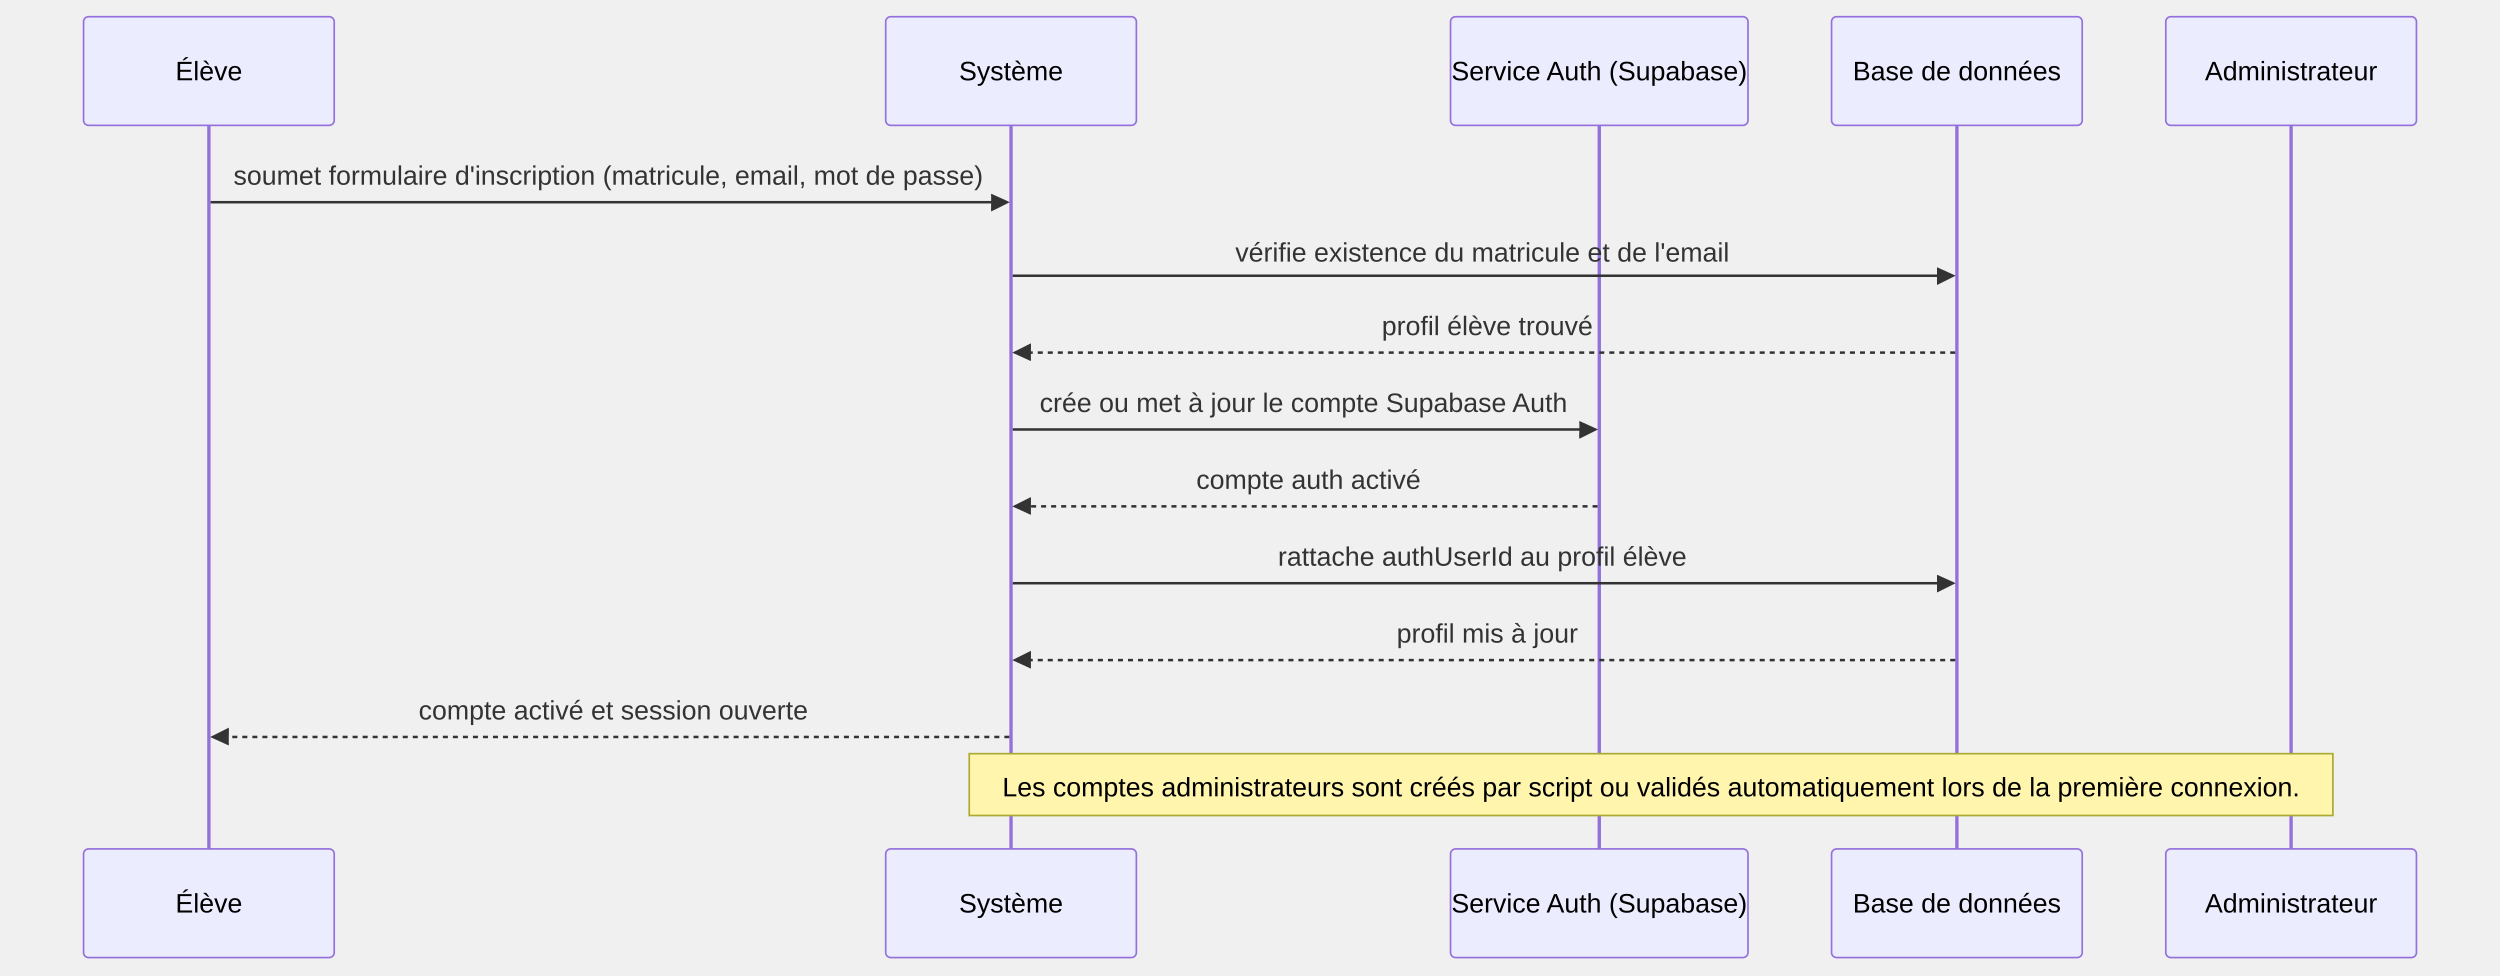
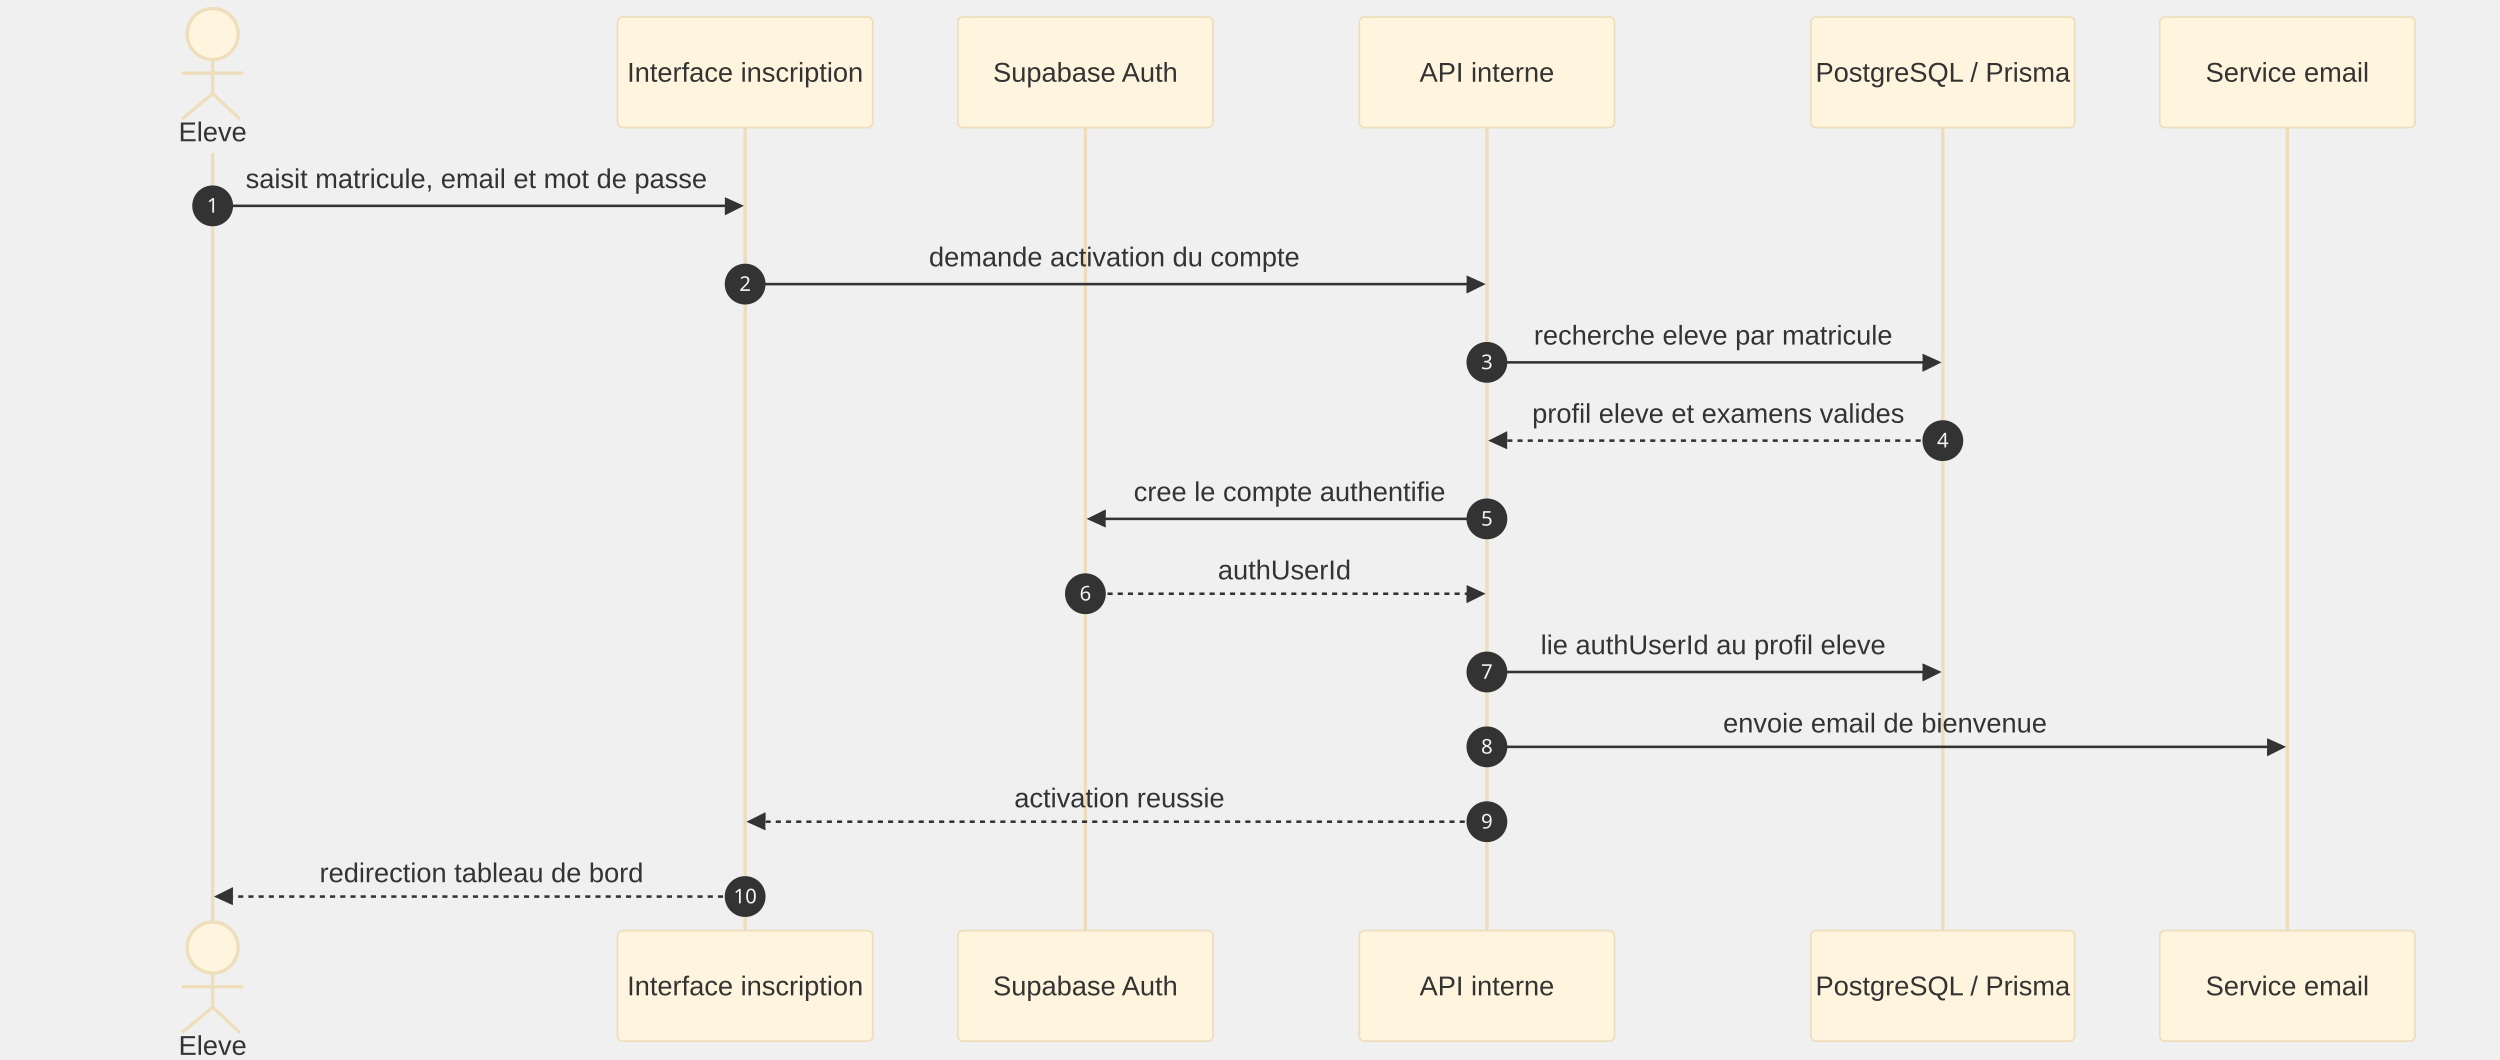
- <svg xmlns="http://www.w3.org/2000/svg" id="my-svg" width="100%" style="max-width: 1496px; background-color: white;" viewBox="-50 -10 1496 584" role="graphics-document document" aria-roledescription="sequence">
+ <svg xmlns="http://www.w3.org/2000/svg" id="my-svg" width="100%" style="max-width: 1469.5px; background-color: white;" viewBox="-50 -10 1469.5 623" role="graphics-document document" aria-roledescription="sequence">
  <g>
-     <rect x="1246" y="498" fill="#eaeaea" stroke="#666" width="150" height="65" name="Admin" rx="3" ry="3" class="actor actor-bottom" />
-     <text x="1321" y="530.5" dominant-baseline="central" alignment-baseline="central" class="actor actor-box" style="text-anchor: middle; font-size: 16px; font-weight: 400;">
-       <tspan x="1321" dy="0">Administrateur</tspan>
+     <rect x="1219.5" y="537" fill="#eaeaea" stroke="#666" width="150" height="65" name="Mail" rx="3" ry="3" class="actor actor-bottom" />
+     <text x="1294.5" y="569.5" dominant-baseline="central" alignment-baseline="central" class="actor actor-box" style="text-anchor: middle; font-size: 16px; font-weight: 400;">
+       <tspan x="1294.5" dy="0">Service email</tspan>
    </text>
  </g>
  <g>
-     <rect x="1046" y="498" fill="#eaeaea" stroke="#666" width="150" height="65" name="BDD" rx="3" ry="3" class="actor actor-bottom" />
-     <text x="1121" y="530.5" dominant-baseline="central" alignment-baseline="central" class="actor actor-box" style="text-anchor: middle; font-size: 16px; font-weight: 400;">
-       <tspan x="1121" dy="0">Base de données</tspan>
+     <rect x="1014.5" y="537" fill="#eaeaea" stroke="#666" width="155" height="65" name="DB" rx="3" ry="3" class="actor actor-bottom" />
+     <text x="1092" y="569.5" dominant-baseline="central" alignment-baseline="central" class="actor actor-box" style="text-anchor: middle; font-size: 16px; font-weight: 400;">
+       <tspan x="1092" dy="0">PostgreSQL / Prisma</tspan>
    </text>
  </g>
  <g>
-     <rect x="818" y="498" fill="#eaeaea" stroke="#666" width="178" height="65" name="Auth" rx="3" ry="3" class="actor actor-bottom" />
-     <text x="907" y="530.5" dominant-baseline="central" alignment-baseline="central" class="actor actor-box" style="text-anchor: middle; font-size: 16px; font-weight: 400;">
-       <tspan x="907" dy="0">Service Auth (Supabase)</tspan>
+     <rect x="749" y="537" fill="#eaeaea" stroke="#666" width="150" height="65" name="API" rx="3" ry="3" class="actor actor-bottom" />
+     <text x="824" y="569.5" dominant-baseline="central" alignment-baseline="central" class="actor actor-box" style="text-anchor: middle; font-size: 16px; font-weight: 400;">
+       <tspan x="824" dy="0">API interne</tspan>
    </text>
  </g>
  <g>
-     <rect x="480" y="498" fill="#eaeaea" stroke="#666" width="150" height="65" name="Systeme" rx="3" ry="3" class="actor actor-bottom" />
-     <text x="555" y="530.5" dominant-baseline="central" alignment-baseline="central" class="actor actor-box" style="text-anchor: middle; font-size: 16px; font-weight: 400;">
-       <tspan x="555" dy="0">Système</tspan>
+     <rect x="513" y="537" fill="#eaeaea" stroke="#666" width="150" height="65" name="Auth" rx="3" ry="3" class="actor actor-bottom" />
+     <text x="588" y="569.5" dominant-baseline="central" alignment-baseline="central" class="actor actor-box" style="text-anchor: middle; font-size: 16px; font-weight: 400;">
+       <tspan x="588" dy="0">Supabase Auth</tspan>
    </text>
  </g>
  <g>
-     <rect x="0" y="498" fill="#eaeaea" stroke="#666" width="150" height="65" name="Eleve" rx="3" ry="3" class="actor actor-bottom" />
-     <text x="75" y="530.5" dominant-baseline="central" alignment-baseline="central" class="actor actor-box" style="text-anchor: middle; font-size: 16px; font-weight: 400;">
-       <tspan x="75" dy="0">Élève</tspan>
+     <rect x="313" y="537" fill="#eaeaea" stroke="#666" width="150" height="65" name="UI" rx="3" ry="3" class="actor actor-bottom" />
+     <text x="388" y="569.5" dominant-baseline="central" alignment-baseline="central" class="actor actor-box" style="text-anchor: middle; font-size: 16px; font-weight: 400;">
+       <tspan x="388" dy="0">Interface inscription</tspan>
    </text>
  </g>
+   <g />
  <g>
-     <line id="actor4" x1="1321" y1="65" x2="1321" y2="498" class="actor-line 200" stroke-width="0.5px" stroke="#999" name="Admin" data-et="life-line" data-id="Admin" />
-     <g id="root-4" data-et="participant" data-type="participant" data-id="Admin">
-       <rect x="1246" y="0" fill="#eaeaea" stroke="#666" width="150" height="65" name="Admin" rx="3" ry="3" class="actor actor-top" />
-       <text x="1321" y="32.5" dominant-baseline="central" alignment-baseline="central" class="actor actor-box" style="text-anchor: middle; font-size: 16px; font-weight: 400;">
-         <tspan x="1321" dy="0">Administrateur</tspan>
+     <line id="actor5" x1="1294.5" y1="65" x2="1294.5" y2="537" class="actor-line 200" stroke-width="0.5px" stroke="#999" name="Mail" data-et="life-line" data-id="Mail" />
+     <g id="root-5" data-et="participant" data-type="participant" data-id="Mail">
+       <rect x="1219.5" y="0" fill="#eaeaea" stroke="#666" width="150" height="65" name="Mail" rx="3" ry="3" class="actor actor-top" />
+       <text x="1294.5" y="32.5" dominant-baseline="central" alignment-baseline="central" class="actor actor-box" style="text-anchor: middle; font-size: 16px; font-weight: 400;">
+         <tspan x="1294.5" dy="0">Service email</tspan>
      </text>
    </g>
  </g>
  <g>
-     <line id="actor3" x1="1121" y1="65" x2="1121" y2="498" class="actor-line 200" stroke-width="0.5px" stroke="#999" name="BDD" data-et="life-line" data-id="BDD" />
-     <g id="root-3" data-et="participant" data-type="participant" data-id="BDD">
-       <rect x="1046" y="0" fill="#eaeaea" stroke="#666" width="150" height="65" name="BDD" rx="3" ry="3" class="actor actor-top" />
-       <text x="1121" y="32.5" dominant-baseline="central" alignment-baseline="central" class="actor actor-box" style="text-anchor: middle; font-size: 16px; font-weight: 400;">
-         <tspan x="1121" dy="0">Base de données</tspan>
+     <line id="actor4" x1="1092" y1="65" x2="1092" y2="537" class="actor-line 200" stroke-width="0.5px" stroke="#999" name="DB" data-et="life-line" data-id="DB" />
+     <g id="root-4" data-et="participant" data-type="participant" data-id="DB">
+       <rect x="1014.5" y="0" fill="#eaeaea" stroke="#666" width="155" height="65" name="DB" rx="3" ry="3" class="actor actor-top" />
+       <text x="1092" y="32.5" dominant-baseline="central" alignment-baseline="central" class="actor actor-box" style="text-anchor: middle; font-size: 16px; font-weight: 400;">
+         <tspan x="1092" dy="0">PostgreSQL / Prisma</tspan>
      </text>
    </g>
  </g>
  <g>
-     <line id="actor2" x1="907" y1="65" x2="907" y2="498" class="actor-line 200" stroke-width="0.5px" stroke="#999" name="Auth" data-et="life-line" data-id="Auth" />
-     <g id="root-2" data-et="participant" data-type="participant" data-id="Auth">
-       <rect x="818" y="0" fill="#eaeaea" stroke="#666" width="178" height="65" name="Auth" rx="3" ry="3" class="actor actor-top" />
-       <text x="907" y="32.5" dominant-baseline="central" alignment-baseline="central" class="actor actor-box" style="text-anchor: middle; font-size: 16px; font-weight: 400;">
-         <tspan x="907" dy="0">Service Auth (Supabase)</tspan>
+     <line id="actor3" x1="824" y1="65" x2="824" y2="537" class="actor-line 200" stroke-width="0.5px" stroke="#999" name="API" data-et="life-line" data-id="API" />
+     <g id="root-3" data-et="participant" data-type="participant" data-id="API">
+       <rect x="749" y="0" fill="#eaeaea" stroke="#666" width="150" height="65" name="API" rx="3" ry="3" class="actor actor-top" />
+       <text x="824" y="32.5" dominant-baseline="central" alignment-baseline="central" class="actor actor-box" style="text-anchor: middle; font-size: 16px; font-weight: 400;">
+         <tspan x="824" dy="0">API interne</tspan>
      </text>
    </g>
  </g>
  <g>
-     <line id="actor1" x1="555" y1="65" x2="555" y2="498" class="actor-line 200" stroke-width="0.5px" stroke="#999" name="Systeme" data-et="life-line" data-id="Systeme" />
-     <g id="root-1" data-et="participant" data-type="participant" data-id="Systeme">
-       <rect x="480" y="0" fill="#eaeaea" stroke="#666" width="150" height="65" name="Systeme" rx="3" ry="3" class="actor actor-top" />
-       <text x="555" y="32.5" dominant-baseline="central" alignment-baseline="central" class="actor actor-box" style="text-anchor: middle; font-size: 16px; font-weight: 400;">
-         <tspan x="555" dy="0">Système</tspan>
+     <line id="actor2" x1="588" y1="65" x2="588" y2="537" class="actor-line 200" stroke-width="0.5px" stroke="#999" name="Auth" data-et="life-line" data-id="Auth" />
+     <g id="root-2" data-et="participant" data-type="participant" data-id="Auth">
+       <rect x="513" y="0" fill="#eaeaea" stroke="#666" width="150" height="65" name="Auth" rx="3" ry="3" class="actor actor-top" />
+       <text x="588" y="32.5" dominant-baseline="central" alignment-baseline="central" class="actor actor-box" style="text-anchor: middle; font-size: 16px; font-weight: 400;">
+         <tspan x="588" dy="0">Supabase Auth</tspan>
      </text>
    </g>
  </g>
  <g>
-     <line id="actor0" x1="75" y1="65" x2="75" y2="498" class="actor-line 200" stroke-width="0.5px" stroke="#999" name="Eleve" data-et="life-line" data-id="Eleve" />
-     <g id="root-0" data-et="participant" data-type="participant" data-id="Eleve">
-       <rect x="0" y="0" fill="#eaeaea" stroke="#666" width="150" height="65" name="Eleve" rx="3" ry="3" class="actor actor-top" />
-       <text x="75" y="32.5" dominant-baseline="central" alignment-baseline="central" class="actor actor-box" style="text-anchor: middle; font-size: 16px; font-weight: 400;">
-         <tspan x="75" dy="0">Élève</tspan>
+     <line id="actor1" x1="388" y1="65" x2="388" y2="537" class="actor-line 200" stroke-width="0.5px" stroke="#999" name="UI" data-et="life-line" data-id="UI" />
+     <g id="root-1" data-et="participant" data-type="participant" data-id="UI">
+       <rect x="313" y="0" fill="#eaeaea" stroke="#666" width="150" height="65" name="UI" rx="3" ry="3" class="actor actor-top" />
+       <text x="388" y="32.5" dominant-baseline="central" alignment-baseline="central" class="actor actor-box" style="text-anchor: middle; font-size: 16px; font-weight: 400;">
+         <tspan x="388" dy="0">Interface inscription</tspan>
      </text>
    </g>
  </g>
-   <style>#my-svg{font-family:"trebuchet ms",verdana,arial,sans-serif;font-size:16px;fill:#333;}@keyframes edge-animation-frame{from{stroke-dashoffset:0;}}@keyframes dash{to{stroke-dashoffset:0;}}#my-svg .edge-animation-slow{stroke-dasharray:9,5!important;stroke-dashoffset:900;animation:dash 50s linear infinite;stroke-linecap:round;}#my-svg .edge-animation-fast{stroke-dasharray:9,5!important;stroke-dashoffset:900;animation:dash 20s linear infinite;stroke-linecap:round;}#my-svg .error-icon{fill:#552222;}#my-svg .error-text{fill:#552222;stroke:#552222;}#my-svg .edge-thickness-normal{stroke-width:1px;}#my-svg .edge-thickness-thick{stroke-width:3.5px;}#my-svg .edge-pattern-solid{stroke-dasharray:0;}#my-svg .edge-thickness-invisible{stroke-width:0;fill:none;}#my-svg .edge-pattern-dashed{stroke-dasharray:3;}#my-svg .edge-pattern-dotted{stroke-dasharray:2;}#my-svg .marker{fill:#333333;stroke:#333333;}#my-svg .marker.cross{stroke:#333333;}#my-svg svg{font-family:"trebuchet ms",verdana,arial,sans-serif;font-size:16px;}#my-svg p{margin:0;}#my-svg .actor{stroke:#9370DB;fill:#ECECFF;stroke-width:1;}#my-svg rect.actor.outer-path[data-look="neo"]{filter:drop-shadow(1px 2px 2px rgba(185, 185, 185, 1));}#my-svg rect.note[data-look="neo"]{stroke:#aaaa33;fill:#fff5ad;filter:drop-shadow(1px 2px 2px rgba(185, 185, 185, 1));}#my-svg text.actor&gt;tspan{fill:black;stroke:none;}#my-svg .actor-line{stroke:#9370DB;}#my-svg .innerArc{stroke-width:1.5;stroke-dasharray:none;}#my-svg .messageLine0{stroke-width:1.5;stroke-dasharray:none;stroke:#333;}#my-svg .messageLine1{stroke-width:1.5;stroke-dasharray:2,2;stroke:#333;}#my-svg [id$="-arrowhead"] path{fill:#333;stroke:#333;}#my-svg .sequenceNumber{fill:white;}#my-svg [id$="-sequencenumber"]{fill:#333;}#my-svg [id$="-crosshead"] path{fill:#333;stroke:#333;}#my-svg .messageText{fill:#333;stroke:none;}#my-svg .labelBox{stroke:#9370DB;fill:#ECECFF;filter:none;}#my-svg .labelText,#my-svg .labelText&gt;tspan{fill:black;stroke:none;}#my-svg .loopText,#my-svg .loopText&gt;tspan{fill:black;stroke:none;}#my-svg .sectionTitle,#my-svg .sectionTitle&gt;tspan{fill:black;stroke:none;}#my-svg .loopLine{stroke-width:2px;stroke-dasharray:2,2;stroke:#9370DB;fill:#9370DB;}#my-svg .note{stroke:#aaaa33;fill:#fff5ad;}#my-svg .noteText,#my-svg .noteText&gt;tspan{fill:black;stroke:none;font-weight:normal;}#my-svg .activation0{fill:#f4f4f4;stroke:#666;}#my-svg .activation1{fill:#f4f4f4;stroke:#666;}#my-svg .activation2{fill:#f4f4f4;stroke:#666;}#my-svg .actorPopupMenu{position:absolute;}#my-svg .actorPopupMenuPanel{position:absolute;fill:#ECECFF;box-shadow:0px 8px 16px 0px rgba(0,0,0,0.2);filter:drop-shadow(3px 5px 2px rgb(0 0 0 / 0.4));}#my-svg .actor-man circle,#my-svg line{fill:#ECECFF;stroke-width:2px;}#my-svg g rect.rect{filter:drop-shadow(1px 2px 2px rgba(185, 185, 185, 1));stroke:#9370DB;}#my-svg .node .neo-node{stroke:#9370DB;}#my-svg [data-look="neo"].node rect,#my-svg [data-look="neo"].cluster rect,#my-svg [data-look="neo"].node polygon{stroke:#9370DB;filter:drop-shadow(1px 2px 2px rgba(185, 185, 185, 1));}#my-svg [data-look="neo"].node path{stroke:#9370DB;stroke-width:1px;}#my-svg [data-look="neo"].node .outer-path{filter:drop-shadow(1px 2px 2px rgba(185, 185, 185, 1));}#my-svg [data-look="neo"].node .neo-line path{stroke:#9370DB;filter:none;}#my-svg [data-look="neo"].node circle{stroke:#9370DB;filter:drop-shadow(1px 2px 2px rgba(185, 185, 185, 1));}#my-svg [data-look="neo"].node circle .state-start{fill:#000000;}#my-svg [data-look="neo"].icon-shape .icon{fill:#9370DB;filter:drop-shadow(1px 2px 2px rgba(185, 185, 185, 1));}#my-svg [data-look="neo"].icon-shape .icon-neo path{stroke:#9370DB;filter:drop-shadow(1px 2px 2px rgba(185, 185, 185, 1));}#my-svg :root{--mermaid-font-family:"trebuchet ms",verdana,arial,sans-serif;}</style>
+   <g>
+     <line id="actor0" x1="75" y1="80" x2="75" y2="537" class="actor-line 200" stroke-width="0.5px" stroke="#999" name="Eleve" data-et="life-line" data-id="Eleve" />
+   </g>
+   <style>#my-svg{font-family:Arial;font-size:20px;fill:#333;}@keyframes edge-animation-frame{from{stroke-dashoffset:0;}}@keyframes dash{to{stroke-dashoffset:0;}}#my-svg .edge-animation-slow{stroke-dasharray:9,5!important;stroke-dashoffset:900;animation:dash 50s linear infinite;stroke-linecap:round;}#my-svg .edge-animation-fast{stroke-dasharray:9,5!important;stroke-dashoffset:900;animation:dash 20s linear infinite;stroke-linecap:round;}#my-svg .error-icon{fill:hsl(220.588, 100%, 98.333%);}#my-svg .error-text{fill:rgb(8.5, 5.75, 0);stroke:rgb(8.5, 5.75, 0);}#my-svg .edge-thickness-normal{stroke-width:1px;}#my-svg .edge-thickness-thick{stroke-width:3.5px;}#my-svg .edge-pattern-solid{stroke-dasharray:0;}#my-svg .edge-thickness-invisible{stroke-width:0;fill:none;}#my-svg .edge-pattern-dashed{stroke-dasharray:3;}#my-svg .edge-pattern-dotted{stroke-dasharray:2;}#my-svg .marker{fill:#0b0b0b;stroke:#0b0b0b;}#my-svg .marker.cross{stroke:#0b0b0b;}#my-svg svg{font-family:Arial;font-size:20px;}#my-svg p{margin:0;}#my-svg .actor{stroke:hsl(40.588, 60%, 83.333%);fill:#fff4dd;stroke-width:1;}#my-svg rect.actor.outer-path[data-look="neo"]{filter:drop-shadow( 1px 2px 2px rgba(185,185,185,1));}#my-svg rect.note[data-look="neo"]{stroke:hsl(52.683, 60%, 73.922%);fill:#fff5ad;filter:drop-shadow( 1px 2px 2px rgba(185,185,185,1));}#my-svg text.actor&gt;tspan{fill:#333;stroke:none;}#my-svg .actor-line{stroke:hsl(40.588, 60%, 83.333%);}#my-svg .innerArc{stroke-width:1.5;stroke-dasharray:none;}#my-svg .messageLine0{stroke-width:1.5;stroke-dasharray:none;stroke:#333;}#my-svg .messageLine1{stroke-width:1.5;stroke-dasharray:2,2;stroke:#333;}#my-svg [id$="-arrowhead"] path{fill:#333;stroke:#333;}#my-svg .sequenceNumber{fill:#f4f4f4;}#my-svg [id$="-sequencenumber"]{fill:#333;}#my-svg [id$="-crosshead"] path{fill:#333;stroke:#333;}#my-svg .messageText{fill:#333;stroke:none;}#my-svg .labelBox{stroke:hsl(40.588, 60%, 83.333%);fill:#fff4dd;filter:none;}#my-svg .labelText,#my-svg .labelText&gt;tspan{fill:#333;stroke:none;}#my-svg .loopText,#my-svg .loopText&gt;tspan{fill:#333;stroke:none;}#my-svg .sectionTitle,#my-svg .sectionTitle&gt;tspan{fill:#333;stroke:none;}#my-svg .loopLine{stroke-width:2px;stroke-dasharray:2,2;stroke:hsl(40.588, 60%, 83.333%);fill:hsl(40.588, 60%, 83.333%);}#my-svg .note{stroke:hsl(52.683, 60%, 73.922%);fill:#fff5ad;}#my-svg .noteText,#my-svg .noteText&gt;tspan{fill:#333;stroke:none;font-weight:normal;}#my-svg .activation0{fill:hsl(-79.412, 100%, 93.333%);stroke:hsl(-79.412, 100%, 83.333%);}#my-svg .activation1{fill:hsl(-79.412, 100%, 93.333%);stroke:hsl(-79.412, 100%, 83.333%);}#my-svg .activation2{fill:hsl(-79.412, 100%, 93.333%);stroke:hsl(-79.412, 100%, 83.333%);}#my-svg .actorPopupMenu{position:absolute;}#my-svg .actorPopupMenuPanel{position:absolute;fill:#fff4dd;box-shadow:0px 8px 16px 0px rgba(0,0,0,0.2);filter:drop-shadow(3px 5px 2px rgb(0 0 0 / 0.4));}#my-svg .actor-man circle,#my-svg line{fill:#fff4dd;stroke-width:2px;}#my-svg g rect.rect{filter:drop-shadow( 1px 2px 2px rgba(185,185,185,1));stroke:hsl(40.588, 60%, 83.333%);}#my-svg .node .neo-node{stroke:hsl(40.588, 60%, 83.333%);}#my-svg [data-look="neo"].node rect,#my-svg [data-look="neo"].cluster rect,#my-svg [data-look="neo"].node polygon{stroke:url(#my-svg-gradient);filter:drop-shadow( 1px 2px 2px rgba(185,185,185,1));}#my-svg [data-look="neo"].node path{stroke:url(#my-svg-gradient);stroke-width:1px;}#my-svg [data-look="neo"].node .outer-path{filter:drop-shadow( 1px 2px 2px rgba(185,185,185,1));}#my-svg [data-look="neo"].node .neo-line path{stroke:hsl(40.588, 60%, 83.333%);filter:none;}#my-svg [data-look="neo"].node circle{stroke:url(#my-svg-gradient);filter:drop-shadow( 1px 2px 2px rgba(185,185,185,1));}#my-svg [data-look="neo"].node circle .state-start{fill:#000000;}#my-svg [data-look="neo"].icon-shape .icon{fill:url(#my-svg-gradient);filter:drop-shadow( 1px 2px 2px rgba(185,185,185,1));}#my-svg [data-look="neo"].icon-shape .icon-neo path{stroke:url(#my-svg-gradient);filter:drop-shadow( 1px 2px 2px rgba(185,185,185,1));}#my-svg :root{--mermaid-font-family:"trebuchet ms",verdana,arial,sans-serif;}</style>
  <g />
  <defs>
    <symbol id="my-svg-computer" width="24" height="24">
      <path transform="scale(.5)" d="M2 2v13h20v-13h-20zm18 11h-16v-9h16v9zm-10.228 6l.466-1h3.524l.467 1h-4.457zm14.228 3h-24l2-6h2.104l-1.33 4h18.45l-1.297-4h2.073l2 6zm-5-10h-14v-7h14v7z" />
    </symbol>
  </defs>
  <defs>
    <symbol id="my-svg-database" fill-rule="evenodd" clip-rule="evenodd">
      <path transform="scale(.5)" d="M12.258.001l.256.004.255.005.253.008.251.01.249.012.247.015.246.016.242.019.241.02.239.023.236.024.233.027.231.028.229.031.225.032.223.034.22.036.217.038.214.04.211.041.208.043.205.045.201.046.198.048.194.05.191.051.187.053.183.054.18.056.175.057.172.059.168.06.163.061.16.063.155.064.15.066.074.033.073.033.071.034.07.034.069.035.068.035.067.035.066.035.064.036.064.036.062.036.06.036.06.037.058.037.058.037.055.038.055.038.053.038.052.038.051.039.05.039.048.039.047.039.045.04.044.04.043.04.041.04.04.041.039.041.037.041.036.041.034.041.033.042.032.042.03.042.029.042.027.042.026.043.024.043.023.043.021.043.02.043.018.044.017.043.015.044.013.044.012.044.011.045.009.044.007.045.006.045.004.045.002.045.001.045v17l-.001.045-.002.045-.004.045-.006.045-.007.045-.009.044-.011.045-.012.044-.013.044-.015.044-.017.043-.018.044-.02.043-.021.043-.023.043-.024.043-.026.043-.027.042-.029.042-.03.042-.032.042-.033.042-.034.041-.036.041-.037.041-.039.041-.04.041-.041.04-.043.04-.044.04-.045.04-.047.039-.048.039-.05.039-.051.039-.052.038-.053.038-.055.038-.055.038-.058.037-.058.037-.06.037-.06.036-.062.036-.064.036-.064.036-.066.035-.067.035-.068.035-.069.035-.07.034-.071.034-.073.033-.074.033-.15.066-.155.064-.16.063-.163.061-.168.06-.172.059-.175.057-.18.056-.183.054-.187.053-.191.051-.194.05-.198.048-.201.046-.205.045-.208.043-.211.041-.214.04-.217.038-.22.036-.223.034-.225.032-.229.031-.231.028-.233.027-.236.024-.239.023-.241.02-.242.019-.246.016-.247.015-.249.012-.251.01-.253.008-.255.005-.256.004-.258.001-.258-.001-.256-.004-.255-.005-.253-.008-.251-.01-.249-.012-.247-.015-.245-.016-.243-.019-.241-.02-.238-.023-.236-.024-.234-.027-.231-.028-.228-.031-.226-.032-.223-.034-.22-.036-.217-.038-.214-.04-.211-.041-.208-.043-.204-.045-.201-.046-.198-.048-.195-.05-.19-.051-.187-.053-.184-.054-.179-.056-.176-.057-.172-.059-.167-.06-.164-.061-.159-.063-.155-.064-.151-.066-.074-.033-.072-.033-.072-.034-.07-.034-.069-.035-.068-.035-.067-.035-.066-.035-.064-.036-.063-.036-.062-.036-.061-.036-.06-.037-.058-.037-.057-.037-.056-.038-.055-.038-.053-.038-.052-.038-.051-.039-.049-.039-.049-.039-.046-.039-.046-.04-.044-.04-.043-.04-.041-.04-.04-.041-.039-.041-.037-.041-.036-.041-.034-.041-.033-.042-.032-.042-.03-.042-.029-.042-.027-.042-.026-.043-.024-.043-.023-.043-.021-.043-.02-.043-.018-.044-.017-.043-.015-.044-.013-.044-.012-.044-.011-.045-.009-.044-.007-.045-.006-.045-.004-.045-.002-.045-.001-.045v-17l.001-.045.002-.045.004-.045.006-.045.007-.045.009-.044.011-.045.012-.044.013-.044.015-.044.017-.043.018-.044.02-.043.021-.043.023-.043.024-.043.026-.043.027-.042.029-.042.03-.042.032-.042.033-.042.034-.041.036-.041.037-.041.039-.041.04-.041.041-.04.043-.04.044-.04.046-.04.046-.039.049-.039.049-.039.051-.039.052-.038.053-.038.055-.038.056-.038.057-.037.058-.037.06-.037.061-.036.062-.036.063-.036.064-.036.066-.035.067-.035.068-.035.069-.035.07-.034.072-.034.072-.033.074-.033.151-.066.155-.064.159-.063.164-.061.167-.06.172-.059.176-.057.179-.056.184-.054.187-.053.19-.051.195-.05.198-.048.201-.046.204-.045.208-.043.211-.041.214-.04.217-.038.22-.036.223-.034.226-.032.228-.031.231-.028.234-.027.236-.024.238-.023.241-.02.243-.019.245-.016.247-.015.249-.012.251-.01.253-.008.255-.005.256-.004.258-.001.258.001zm-9.258 20.499v.01l.001.021.003.021.004.022.005.021.006.022.007.022.009.023.01.022.011.023.012.023.013.023.015.023.016.024.017.023.018.024.019.024.021.024.022.025.023.024.024.025.052.049.056.05.061.051.066.051.07.051.075.051.079.052.084.052.088.052.092.052.097.052.102.051.105.052.11.052.114.051.119.051.123.051.127.05.131.05.135.05.139.048.144.049.147.047.152.047.155.047.16.045.163.045.167.043.171.043.176.041.178.041.183.039.187.039.19.037.194.035.197.035.202.033.204.031.209.03.212.029.216.027.219.025.222.024.226.021.23.02.233.018.236.016.24.015.243.012.246.01.249.008.253.005.256.004.259.001.26-.001.257-.004.254-.005.25-.008.247-.011.244-.012.241-.014.237-.016.233-.018.231-.021.226-.021.224-.024.22-.026.216-.027.212-.028.21-.031.205-.031.202-.034.198-.034.194-.036.191-.037.187-.039.183-.04.179-.04.175-.042.172-.043.168-.044.163-.045.16-.046.155-.046.152-.047.148-.048.143-.049.139-.049.136-.05.131-.05.126-.05.123-.051.118-.052.114-.051.11-.052.106-.052.101-.052.096-.052.092-.052.088-.053.083-.051.079-.052.074-.052.07-.051.065-.051.06-.051.056-.05.051-.05.023-.024.023-.025.021-.024.02-.024.019-.024.018-.024.017-.024.015-.023.014-.024.013-.023.012-.023.01-.023.01-.022.008-.022.006-.022.006-.022.004-.022.004-.021.001-.021.001-.021v-4.127l-.077.055-.08.053-.083.054-.085.053-.087.052-.09.052-.093.051-.095.05-.097.05-.1.049-.102.049-.105.048-.106.047-.109.047-.111.046-.114.045-.115.045-.118.044-.12.043-.122.042-.124.042-.126.041-.128.04-.13.04-.132.038-.134.038-.135.037-.138.037-.139.035-.142.035-.143.034-.144.033-.147.032-.148.031-.15.03-.151.03-.153.029-.154.027-.156.027-.158.026-.159.025-.161.024-.162.023-.163.022-.165.021-.166.02-.167.019-.169.018-.169.017-.171.016-.173.015-.173.014-.175.013-.175.012-.177.011-.178.01-.179.008-.179.008-.181.006-.182.005-.182.004-.184.003-.184.002h-.37l-.184-.002-.184-.003-.182-.004-.182-.005-.181-.006-.179-.008-.179-.008-.178-.01-.176-.011-.176-.012-.175-.013-.173-.014-.172-.015-.171-.016-.17-.017-.169-.018-.167-.019-.166-.02-.165-.021-.163-.022-.162-.023-.161-.024-.159-.025-.157-.026-.156-.027-.155-.027-.153-.029-.151-.03-.15-.03-.148-.031-.146-.032-.145-.033-.143-.034-.141-.035-.14-.035-.137-.037-.136-.037-.134-.038-.132-.038-.13-.04-.128-.04-.126-.041-.124-.042-.122-.042-.12-.044-.117-.043-.116-.045-.113-.045-.112-.046-.109-.047-.106-.047-.105-.048-.102-.049-.1-.049-.097-.05-.095-.05-.093-.052-.09-.051-.087-.052-.085-.053-.083-.054-.08-.054-.077-.054v4.127zm0-5.654v.011l.001.021.003.021.004.021.005.022.006.022.007.022.009.022.01.022.011.023.012.023.013.023.015.024.016.023.017.024.018.024.019.024.021.024.022.024.023.025.024.024.052.05.056.05.061.05.066.051.07.051.075.052.079.051.084.052.088.052.092.052.097.052.102.052.105.052.11.051.114.051.119.052.123.05.127.051.131.05.135.049.139.049.144.048.147.048.152.047.155.046.16.045.163.045.167.044.171.042.176.042.178.04.183.04.187.038.19.037.194.036.197.034.202.033.204.032.209.03.212.028.216.027.219.025.222.024.226.022.23.02.233.018.236.016.24.014.243.012.246.01.249.008.253.006.256.003.259.001.26-.001.257-.003.254-.006.25-.008.247-.01.244-.012.241-.015.237-.016.233-.018.231-.02.226-.022.224-.024.22-.025.216-.027.212-.029.21-.03.205-.032.202-.033.198-.035.194-.036.191-.037.187-.039.183-.039.179-.041.175-.042.172-.043.168-.044.163-.045.16-.045.155-.047.152-.047.148-.048.143-.048.139-.05.136-.049.131-.05.126-.051.123-.051.118-.051.114-.052.11-.052.106-.052.101-.052.096-.052.092-.052.088-.052.083-.052.079-.052.074-.051.07-.052.065-.051.06-.05.056-.051.051-.049.023-.025.023-.024.021-.025.02-.024.019-.024.018-.024.017-.024.015-.023.014-.023.013-.024.012-.022.01-.023.01-.023.008-.022.006-.022.006-.022.004-.021.004-.022.001-.021.001-.021v-4.139l-.077.054-.08.054-.083.054-.085.052-.087.053-.09.051-.093.051-.095.051-.097.05-.1.049-.102.049-.105.048-.106.047-.109.047-.111.046-.114.045-.115.044-.118.044-.12.044-.122.042-.124.042-.126.041-.128.04-.13.039-.132.039-.134.038-.135.037-.138.036-.139.036-.142.035-.143.033-.144.033-.147.033-.148.031-.15.03-.151.03-.153.028-.154.028-.156.027-.158.026-.159.025-.161.024-.162.023-.163.022-.165.021-.166.02-.167.019-.169.018-.169.017-.171.016-.173.015-.173.014-.175.013-.175.012-.177.011-.178.009-.179.009-.179.007-.181.007-.182.005-.182.004-.184.003-.184.002h-.37l-.184-.002-.184-.003-.182-.004-.182-.005-.181-.007-.179-.007-.179-.009-.178-.009-.176-.011-.176-.012-.175-.013-.173-.014-.172-.015-.171-.016-.17-.017-.169-.018-.167-.019-.166-.02-.165-.021-.163-.022-.162-.023-.161-.024-.159-.025-.157-.026-.156-.027-.155-.028-.153-.028-.151-.03-.15-.03-.148-.031-.146-.033-.145-.033-.143-.033-.141-.035-.14-.036-.137-.036-.136-.037-.134-.038-.132-.039-.13-.039-.128-.04-.126-.041-.124-.042-.122-.043-.12-.043-.117-.044-.116-.044-.113-.046-.112-.046-.109-.046-.106-.047-.105-.048-.102-.049-.1-.049-.097-.05-.095-.051-.093-.051-.09-.051-.087-.053-.085-.052-.083-.054-.08-.054-.077-.054v4.139zm0-5.666v.011l.001.02.003.022.004.021.005.022.006.021.007.022.009.023.01.022.011.023.012.023.013.023.015.023.016.024.017.024.018.023.019.024.021.025.022.024.023.024.024.025.052.05.056.05.061.05.066.051.07.051.075.052.079.051.084.052.088.052.092.052.097.052.102.052.105.051.11.052.114.051.119.051.123.051.127.05.131.05.135.05.139.049.144.048.147.048.152.047.155.046.16.045.163.045.167.043.171.043.176.042.178.04.183.04.187.038.19.037.194.036.197.034.202.033.204.032.209.03.212.028.216.027.219.025.222.024.226.021.23.02.233.018.236.017.24.014.243.012.246.01.249.008.253.006.256.003.259.001.26-.001.257-.003.254-.006.25-.008.247-.01.244-.013.241-.014.237-.016.233-.018.231-.02.226-.022.224-.024.22-.025.216-.027.212-.029.21-.03.205-.032.202-.033.198-.035.194-.036.191-.037.187-.039.183-.039.179-.041.175-.042.172-.043.168-.044.163-.045.16-.045.155-.047.152-.047.148-.048.143-.049.139-.049.136-.049.131-.051.126-.05.123-.051.118-.052.114-.051.11-.052.106-.052.101-.052.096-.052.092-.052.088-.052.083-.052.079-.052.074-.052.07-.051.065-.051.06-.051.056-.05.051-.049.023-.025.023-.025.021-.024.02-.024.019-.024.018-.024.017-.024.015-.023.014-.024.013-.023.012-.023.01-.022.01-.023.008-.022.006-.022.006-.022.004-.022.004-.021.001-.021.001-.021v-4.153l-.077.054-.08.054-.083.053-.085.053-.087.053-.09.051-.093.051-.095.051-.097.05-.1.049-.102.048-.105.048-.106.048-.109.046-.111.046-.114.046-.115.044-.118.044-.12.043-.122.043-.124.042-.126.041-.128.04-.13.039-.132.039-.134.038-.135.037-.138.036-.139.036-.142.034-.143.034-.144.033-.147.032-.148.032-.15.03-.151.03-.153.028-.154.028-.156.027-.158.026-.159.024-.161.024-.162.023-.163.023-.165.021-.166.02-.167.019-.169.018-.169.017-.171.016-.173.015-.173.014-.175.013-.175.012-.177.01-.178.01-.179.009-.179.007-.181.006-.182.006-.182.004-.184.003-.184.001-.185.001-.185-.001-.184-.001-.184-.003-.182-.004-.182-.006-.181-.006-.179-.007-.179-.009-.178-.01-.176-.01-.176-.012-.175-.013-.173-.014-.172-.015-.171-.016-.17-.017-.169-.018-.167-.019-.166-.02-.165-.021-.163-.023-.162-.023-.161-.024-.159-.024-.157-.026-.156-.027-.155-.028-.153-.028-.151-.03-.15-.03-.148-.032-.146-.032-.145-.033-.143-.034-.141-.034-.14-.036-.137-.036-.136-.037-.134-.038-.132-.039-.13-.039-.128-.041-.126-.041-.124-.041-.122-.043-.12-.043-.117-.044-.116-.044-.113-.046-.112-.046-.109-.046-.106-.048-.105-.048-.102-.048-.1-.05-.097-.049-.095-.051-.093-.051-.09-.052-.087-.052-.085-.053-.083-.053-.08-.054-.077-.054v4.153zm8.74-8.179l-.257.004-.254.005-.25.008-.247.011-.244.012-.241.014-.237.016-.233.018-.231.021-.226.022-.224.023-.22.026-.216.027-.212.028-.21.031-.205.032-.202.033-.198.034-.194.036-.191.038-.187.038-.183.04-.179.041-.175.042-.172.043-.168.043-.163.045-.16.046-.155.046-.152.048-.148.048-.143.048-.139.049-.136.05-.131.05-.126.051-.123.051-.118.051-.114.052-.11.052-.106.052-.101.052-.096.052-.092.052-.088.052-.083.052-.079.052-.074.051-.07.052-.065.051-.06.05-.056.05-.051.05-.023.025-.023.024-.021.024-.02.025-.019.024-.018.024-.017.023-.015.024-.014.023-.013.023-.012.023-.01.023-.01.022-.008.022-.006.023-.006.021-.004.022-.004.021-.001.021-.001.021.001.021.001.021.004.021.004.022.006.021.006.023.008.022.01.022.01.023.012.023.013.023.014.023.015.024.017.023.018.024.019.024.02.025.021.024.023.024.023.025.051.05.056.05.06.05.065.051.07.052.074.051.079.052.083.052.088.052.092.052.096.052.101.052.106.052.11.052.114.052.118.051.123.051.126.051.131.05.136.05.139.049.143.048.148.048.152.048.155.046.16.046.163.045.168.043.172.043.175.042.179.041.183.04.187.038.191.038.194.036.198.034.202.033.205.032.21.031.212.028.216.027.22.026.224.023.226.022.231.021.233.018.237.016.241.014.244.012.247.011.25.008.254.005.257.004.26.001.26-.001.257-.004.254-.005.25-.008.247-.011.244-.012.241-.014.237-.016.233-.018.231-.021.226-.022.224-.023.22-.026.216-.027.212-.028.21-.031.205-.032.202-.033.198-.034.194-.036.191-.038.187-.038.183-.04.179-.041.175-.042.172-.043.168-.043.163-.045.16-.046.155-.046.152-.048.148-.048.143-.048.139-.049.136-.05.131-.05.126-.051.123-.051.118-.051.114-.052.11-.052.106-.052.101-.052.096-.052.092-.052.088-.052.083-.052.079-.052.074-.051.07-.052.065-.051.06-.05.056-.05.051-.05.023-.025.023-.024.021-.024.02-.025.019-.024.018-.024.017-.023.015-.024.014-.023.013-.023.012-.023.01-.023.01-.022.008-.022.006-.023.006-.021.004-.022.004-.021.001-.021.001-.021-.001-.021-.001-.021-.004-.021-.004-.022-.006-.021-.006-.023-.008-.022-.01-.022-.01-.023-.012-.023-.013-.023-.014-.023-.015-.024-.017-.023-.018-.024-.019-.024-.02-.025-.021-.024-.023-.024-.023-.025-.051-.05-.056-.05-.06-.05-.065-.051-.07-.052-.074-.051-.079-.052-.083-.052-.088-.052-.092-.052-.096-.052-.101-.052-.106-.052-.11-.052-.114-.052-.118-.051-.123-.051-.126-.051-.131-.05-.136-.05-.139-.049-.143-.048-.148-.048-.152-.048-.155-.046-.16-.046-.163-.045-.168-.043-.172-.043-.175-.042-.179-.041-.183-.04-.187-.038-.191-.038-.194-.036-.198-.034-.202-.033-.205-.032-.21-.031-.212-.028-.216-.027-.22-.026-.224-.023-.226-.022-.231-.021-.233-.018-.237-.016-.241-.014-.244-.012-.247-.011-.25-.008-.254-.005-.257-.004-.26-.001-.26.001z" />
    </symbol>
  </defs>
  <defs>
    <symbol id="my-svg-clock" width="24" height="24">
      <path transform="scale(.5)" d="M12 2c5.514 0 10 4.486 10 10s-4.486 10-10 10-10-4.486-10-10 4.486-10 10-10zm0-2c-6.627 0-12 5.373-12 12s5.373 12 12 12 12-5.373 12-12-5.373-12-12-12zm5.848 12.459c.202.038.202.333.001.372-1.907.361-6.045 1.111-6.547 1.111-.719 0-1.301-.582-1.301-1.301 0-.512.77-5.447 1.125-7.445.034-.192.312-.181.343.014l.985 6.238 5.394 1.011z" />
    </symbol>
  </defs>
  <defs>
    <marker id="my-svg-arrowhead" refX="7.9" refY="5" markerUnits="userSpaceOnUse" markerWidth="12" markerHeight="12" orient="auto-start-reverse">
      <path d="M -1 0 L 10 5 L 0 10 z" />
    </marker>
  </defs>
  <defs>
    <marker id="my-svg-crosshead" markerWidth="15" markerHeight="8" orient="auto" refX="4" refY="4.5">
      <path fill="none" stroke="#000000" stroke-width="1pt" d="M 1,2 L 6,7 M 6,2 L 1,7" style="stroke-dasharray: 0, 0;" />
    </marker>
  </defs>
  <defs>
    <marker id="my-svg-filled-head" refX="15.5" refY="7" markerWidth="20" markerHeight="28" orient="auto">
      <path d="M 18,7 L9,13 L14,7 L9,1 Z" />
    </marker>
  </defs>
  <defs>
    <marker id="my-svg-sequencenumber" refX="15" refY="15" markerWidth="60" markerHeight="40" orient="auto">
      <circle cx="15" cy="15" r="6" />
    </marker>
  </defs>
  <defs>
    <marker id="my-svg-solidTopArrowHead" refX="7.9" refY="7.25" markerUnits="userSpaceOnUse" markerWidth="12" markerHeight="12" orient="auto-start-reverse">
      <path d="M 0 0 L 10 8 L 0 8 z" />
    </marker>
  </defs>
  <defs>
    <marker id="my-svg-solidBottomArrowHead" refX="7.9" refY="0.75" markerUnits="userSpaceOnUse" markerWidth="12" markerHeight="12" orient="auto-start-reverse">
      <path d="M 0 0 L 10 0 L 0 8 z" />
    </marker>
  </defs>
  <defs>
    <marker id="my-svg-stickTopArrowHead" refX="7.5" refY="7" markerUnits="userSpaceOnUse" markerWidth="12" markerHeight="12" orient="auto-start-reverse">
      <path d="M 0 0 L 7 7" stroke="black" stroke-width="1.5" fill="none" />
    </marker>
  </defs>
  <defs>
    <marker id="my-svg-stickBottomArrowHead" refX="7.5" refY="0" markerUnits="userSpaceOnUse" markerWidth="12" markerHeight="12" orient="auto-start-reverse">
      <path d="M 0 7 L 7 0" stroke="black" stroke-width="1.5" fill="none" />
    </marker>
  </defs>
-   <g data-et="note" data-id="i8">
-     <rect x="530" y="441" fill="#EDF2AE" stroke="#666" width="816" height="37" class="note" />
-     <text x="938" y="446" text-anchor="middle" dominant-baseline="middle" alignment-baseline="middle" class="noteText" dy="1em" style="font-size: 16px; font-weight: 400;">
-       <tspan x="938">Les comptes administrateurs sont créés par script ou validés automatiquement lors de la première connexion.</tspan>
+   <g class="actor-man actor-top" name="Eleve" data-et="participant" data-type="actor" data-id="Eleve" style="stroke: rgb(238, 222, 187);">
+     <line id="actor-man-torso0" x1="75" y1="25" x2="75" y2="45" />
+     <line id="actor-man-arms0" x1="57" y1="33" x2="93" y2="33" />
+     <line x1="57" y1="60" x2="75" y2="45" />
+     <line x1="75" y1="45" x2="91" y2="60" />
+     <circle cx="75" cy="10" r="15" width="150" height="65" />
+     <text x="75" y="67.5" dominant-baseline="central" alignment-baseline="central" class="actor actor-man" style="text-anchor: middle; font-size: 16px; font-weight: 400;">
+       <tspan x="75" dy="0">Eleve</tspan>
    </text>
  </g>
-   <text x="314" y="80" text-anchor="middle" dominant-baseline="middle" alignment-baseline="middle" class="messageText" dy="1em" style="font-size: 16px; font-weight: 400;">soumet formulaire d'inscription (matricule, email, mot de passe)</text>
-   <line x1="76" y1="111" x2="551" y2="111" class="messageLine0" data-et="message" data-id="i0" data-from="Eleve" data-to="Systeme" stroke-width="2" stroke="none" marker-end="url(#my-svg-arrowhead)" style="fill: none;" />
-   <text x="837" y="126" text-anchor="middle" dominant-baseline="middle" alignment-baseline="middle" class="messageText" dy="1em" style="font-size: 16px; font-weight: 400;">vérifie existence du matricule et de l'email</text>
-   <line x1="556" y1="155" x2="1117" y2="155" class="messageLine0" data-et="message" data-id="i1" data-from="Systeme" data-to="BDD" stroke-width="2" stroke="none" marker-end="url(#my-svg-arrowhead)" style="fill: none;" />
-   <text x="840" y="170" text-anchor="middle" dominant-baseline="middle" alignment-baseline="middle" class="messageText" dy="1em" style="font-size: 16px; font-weight: 400;">profil élève trouvé</text>
-   <line x1="1120" y1="201" x2="559" y2="201" class="messageLine1" data-et="message" data-id="i2" data-from="BDD" data-to="Systeme" stroke-width="2" stroke="none" marker-end="url(#my-svg-arrowhead)" style="stroke-dasharray: 3, 3; fill: none;" />
-   <text x="730" y="216" text-anchor="middle" dominant-baseline="middle" alignment-baseline="middle" class="messageText" dy="1em" style="font-size: 16px; font-weight: 400;">crée ou met à jour le compte Supabase Auth</text>
-   <line x1="556" y1="247" x2="903" y2="247" class="messageLine0" data-et="message" data-id="i3" data-from="Systeme" data-to="Auth" stroke-width="2" stroke="none" marker-end="url(#my-svg-arrowhead)" style="fill: none;" />
-   <text x="733" y="262" text-anchor="middle" dominant-baseline="middle" alignment-baseline="middle" class="messageText" dy="1em" style="font-size: 16px; font-weight: 400;">compte auth activé</text>
-   <line x1="906" y1="293" x2="559" y2="293" class="messageLine1" data-et="message" data-id="i4" data-from="Auth" data-to="Systeme" stroke-width="2" stroke="none" marker-end="url(#my-svg-arrowhead)" style="stroke-dasharray: 3, 3; fill: none;" />
-   <text x="837" y="308" text-anchor="middle" dominant-baseline="middle" alignment-baseline="middle" class="messageText" dy="1em" style="font-size: 16px; font-weight: 400;">rattache authUserId au profil élève</text>
-   <line x1="556" y1="339" x2="1117" y2="339" class="messageLine0" data-et="message" data-id="i5" data-from="Systeme" data-to="BDD" stroke-width="2" stroke="none" marker-end="url(#my-svg-arrowhead)" style="fill: none;" />
-   <text x="840" y="354" text-anchor="middle" dominant-baseline="middle" alignment-baseline="middle" class="messageText" dy="1em" style="font-size: 16px; font-weight: 400;">profil mis à jour</text>
-   <line x1="1120" y1="385" x2="559" y2="385" class="messageLine1" data-et="message" data-id="i6" data-from="BDD" data-to="Systeme" stroke-width="2" stroke="none" marker-end="url(#my-svg-arrowhead)" style="stroke-dasharray: 3, 3; fill: none;" />
-   <text x="317" y="400" text-anchor="middle" dominant-baseline="middle" alignment-baseline="middle" class="messageText" dy="1em" style="font-size: 16px; font-weight: 400;">compte activé et session ouverte</text>
-   <line x1="554" y1="431" x2="79" y2="431" class="messageLine1" data-et="message" data-id="i7" data-from="Systeme" data-to="Eleve" stroke-width="2" stroke="none" marker-end="url(#my-svg-arrowhead)" style="stroke-dasharray: 3, 3; fill: none;" />
+   <text x="230" y="80" text-anchor="middle" dominant-baseline="middle" alignment-baseline="middle" class="messageText" dy="1em" style="font-size: 16px; font-weight: 400;">saisit matricule, email et mot de passe</text>
+   <line x1="82" y1="111" x2="384" y2="111" class="messageLine0" data-et="message" data-id="i1" data-from="Eleve" data-to="UI" stroke-width="2" stroke="none" marker-end="url(#my-svg-arrowhead)" style="fill: none;" />
+   <line x1="75" y1="111" x2="75" y2="111" stroke-width="0" marker-start="url(#my-svg-sequencenumber)" />
+   <text x="75" y="115" font-family="sans-serif" font-size="12px" text-anchor="middle" class="sequenceNumber">1</text>
+   <text x="605" y="126" text-anchor="middle" dominant-baseline="middle" alignment-baseline="middle" class="messageText" dy="1em" style="font-size: 16px; font-weight: 400;">demande activation du compte</text>
+   <line x1="395" y1="157" x2="820" y2="157" class="messageLine0" data-et="message" data-id="i2" data-from="UI" data-to="API" stroke-width="2" stroke="none" marker-end="url(#my-svg-arrowhead)" style="fill: none;" />
+   <line x1="388" y1="157" x2="388" y2="157" stroke-width="0" marker-start="url(#my-svg-sequencenumber)" />
+   <text x="388" y="161" font-family="sans-serif" font-size="12px" text-anchor="middle" class="sequenceNumber">2</text>
+   <text x="957" y="172" text-anchor="middle" dominant-baseline="middle" alignment-baseline="middle" class="messageText" dy="1em" style="font-size: 16px; font-weight: 400;">recherche eleve par matricule</text>
+   <line x1="831" y1="203" x2="1088" y2="203" class="messageLine0" data-et="message" data-id="i3" data-from="API" data-to="DB" stroke-width="2" stroke="none" marker-end="url(#my-svg-arrowhead)" style="fill: none;" />
+   <line x1="824" y1="203" x2="824" y2="203" stroke-width="0" marker-start="url(#my-svg-sequencenumber)" />
+   <text x="824" y="207" font-family="sans-serif" font-size="12px" text-anchor="middle" class="sequenceNumber">3</text>
+   <text x="960" y="218" text-anchor="middle" dominant-baseline="middle" alignment-baseline="middle" class="messageText" dy="1em" style="font-size: 16px; font-weight: 400;">profil eleve et examens valides</text>
+   <line x1="1097" y1="249" x2="828" y2="249" class="messageLine1" data-et="message" data-id="i4" data-from="DB" data-to="API" stroke-width="2" stroke="none" marker-end="url(#my-svg-arrowhead)" style="stroke-dasharray: 3, 3; fill: none;" />
+   <line x1="1092" y1="249" x2="1092" y2="249" stroke-width="0" marker-start="url(#my-svg-sequencenumber)" />
+   <text x="1092" y="253" font-family="sans-serif" font-size="12px" text-anchor="middle" class="sequenceNumber">4</text>
+   <text x="708" y="264" text-anchor="middle" dominant-baseline="middle" alignment-baseline="middle" class="messageText" dy="1em" style="font-size: 16px; font-weight: 400;">cree le compte authentifie</text>
+   <line x1="829" y1="295" x2="592" y2="295" class="messageLine0" data-et="message" data-id="i5" data-from="API" data-to="Auth" stroke-width="2" stroke="none" marker-end="url(#my-svg-arrowhead)" style="fill: none;" />
+   <line x1="824" y1="295" x2="824" y2="295" stroke-width="0" marker-start="url(#my-svg-sequencenumber)" />
+   <text x="824" y="299" font-family="sans-serif" font-size="12px" text-anchor="middle" class="sequenceNumber">5</text>
+   <text x="705" y="310" text-anchor="middle" dominant-baseline="middle" alignment-baseline="middle" class="messageText" dy="1em" style="font-size: 16px; font-weight: 400;">authUserId</text>
+   <line x1="595" y1="339" x2="820" y2="339" class="messageLine1" data-et="message" data-id="i6" data-from="Auth" data-to="API" stroke-width="2" stroke="none" marker-end="url(#my-svg-arrowhead)" style="stroke-dasharray: 3, 3; fill: none;" />
+   <line x1="588" y1="339" x2="588" y2="339" stroke-width="0" marker-start="url(#my-svg-sequencenumber)" />
+   <text x="588" y="343" font-family="sans-serif" font-size="12px" text-anchor="middle" class="sequenceNumber">6</text>
+   <text x="957" y="354" text-anchor="middle" dominant-baseline="middle" alignment-baseline="middle" class="messageText" dy="1em" style="font-size: 16px; font-weight: 400;">lie authUserId au profil eleve</text>
+   <line x1="831" y1="385" x2="1088" y2="385" class="messageLine0" data-et="message" data-id="i7" data-from="API" data-to="DB" stroke-width="2" stroke="none" marker-end="url(#my-svg-arrowhead)" style="fill: none;" />
+   <line x1="824" y1="385" x2="824" y2="385" stroke-width="0" marker-start="url(#my-svg-sequencenumber)" />
+   <text x="824" y="389" font-family="sans-serif" font-size="12px" text-anchor="middle" class="sequenceNumber">7</text>
+   <text x="1058" y="400" text-anchor="middle" dominant-baseline="middle" alignment-baseline="middle" class="messageText" dy="1em" style="font-size: 16px; font-weight: 400;">envoie email de bienvenue</text>
+   <line x1="831" y1="429" x2="1290.5" y2="429" class="messageLine0" data-et="message" data-id="i8" data-from="API" data-to="Mail" stroke-width="2" stroke="none" marker-end="url(#my-svg-arrowhead)" style="fill: none;" />
+   <line x1="824" y1="429" x2="824" y2="429" stroke-width="0" marker-start="url(#my-svg-sequencenumber)" />
+   <text x="824" y="433" font-family="sans-serif" font-size="12px" text-anchor="middle" class="sequenceNumber">8</text>
+   <text x="608" y="444" text-anchor="middle" dominant-baseline="middle" alignment-baseline="middle" class="messageText" dy="1em" style="font-size: 16px; font-weight: 400;">activation reussie</text>
+   <line x1="829" y1="473" x2="392" y2="473" class="messageLine1" data-et="message" data-id="i9" data-from="API" data-to="UI" stroke-width="2" stroke="none" marker-end="url(#my-svg-arrowhead)" style="stroke-dasharray: 3, 3; fill: none;" />
+   <line x1="824" y1="473" x2="824" y2="473" stroke-width="0" marker-start="url(#my-svg-sequencenumber)" />
+   <text x="824" y="477" font-family="sans-serif" font-size="12px" text-anchor="middle" class="sequenceNumber">9</text>
+   <text x="233" y="488" text-anchor="middle" dominant-baseline="middle" alignment-baseline="middle" class="messageText" dy="1em" style="font-size: 16px; font-weight: 400;">redirection tableau de bord</text>
+   <line x1="393" y1="517" x2="79" y2="517" class="messageLine1" data-et="message" data-id="i10" data-from="UI" data-to="Eleve" stroke-width="2" stroke="none" marker-end="url(#my-svg-arrowhead)" style="stroke-dasharray: 3, 3; fill: none;" />
+   <line x1="388" y1="517" x2="388" y2="517" stroke-width="0" marker-start="url(#my-svg-sequencenumber)" />
+   <text x="388" y="521" font-family="sans-serif" font-size="12px" text-anchor="middle" class="sequenceNumber">10</text>
+   <g class="actor-man actor-bottom" name="Eleve" style="stroke: rgb(238, 222, 187);">
+     <line id="actor-man-torso5" x1="75" y1="562" x2="75" y2="582" />
+     <line id="actor-man-arms5" x1="57" y1="570" x2="93" y2="570" />
+     <line x1="57" y1="597" x2="75" y2="582" />
+     <line x1="75" y1="582" x2="91" y2="597" />
+     <circle cx="75" cy="547" r="15" width="150" height="65" />
+     <text x="75" y="604.5" dominant-baseline="central" alignment-baseline="central" class="actor actor-man" style="text-anchor: middle; font-size: 16px; font-weight: 400;">
+       <tspan x="75" dy="0">Eleve</tspan>
+     </text>
+   </g>
</svg>
